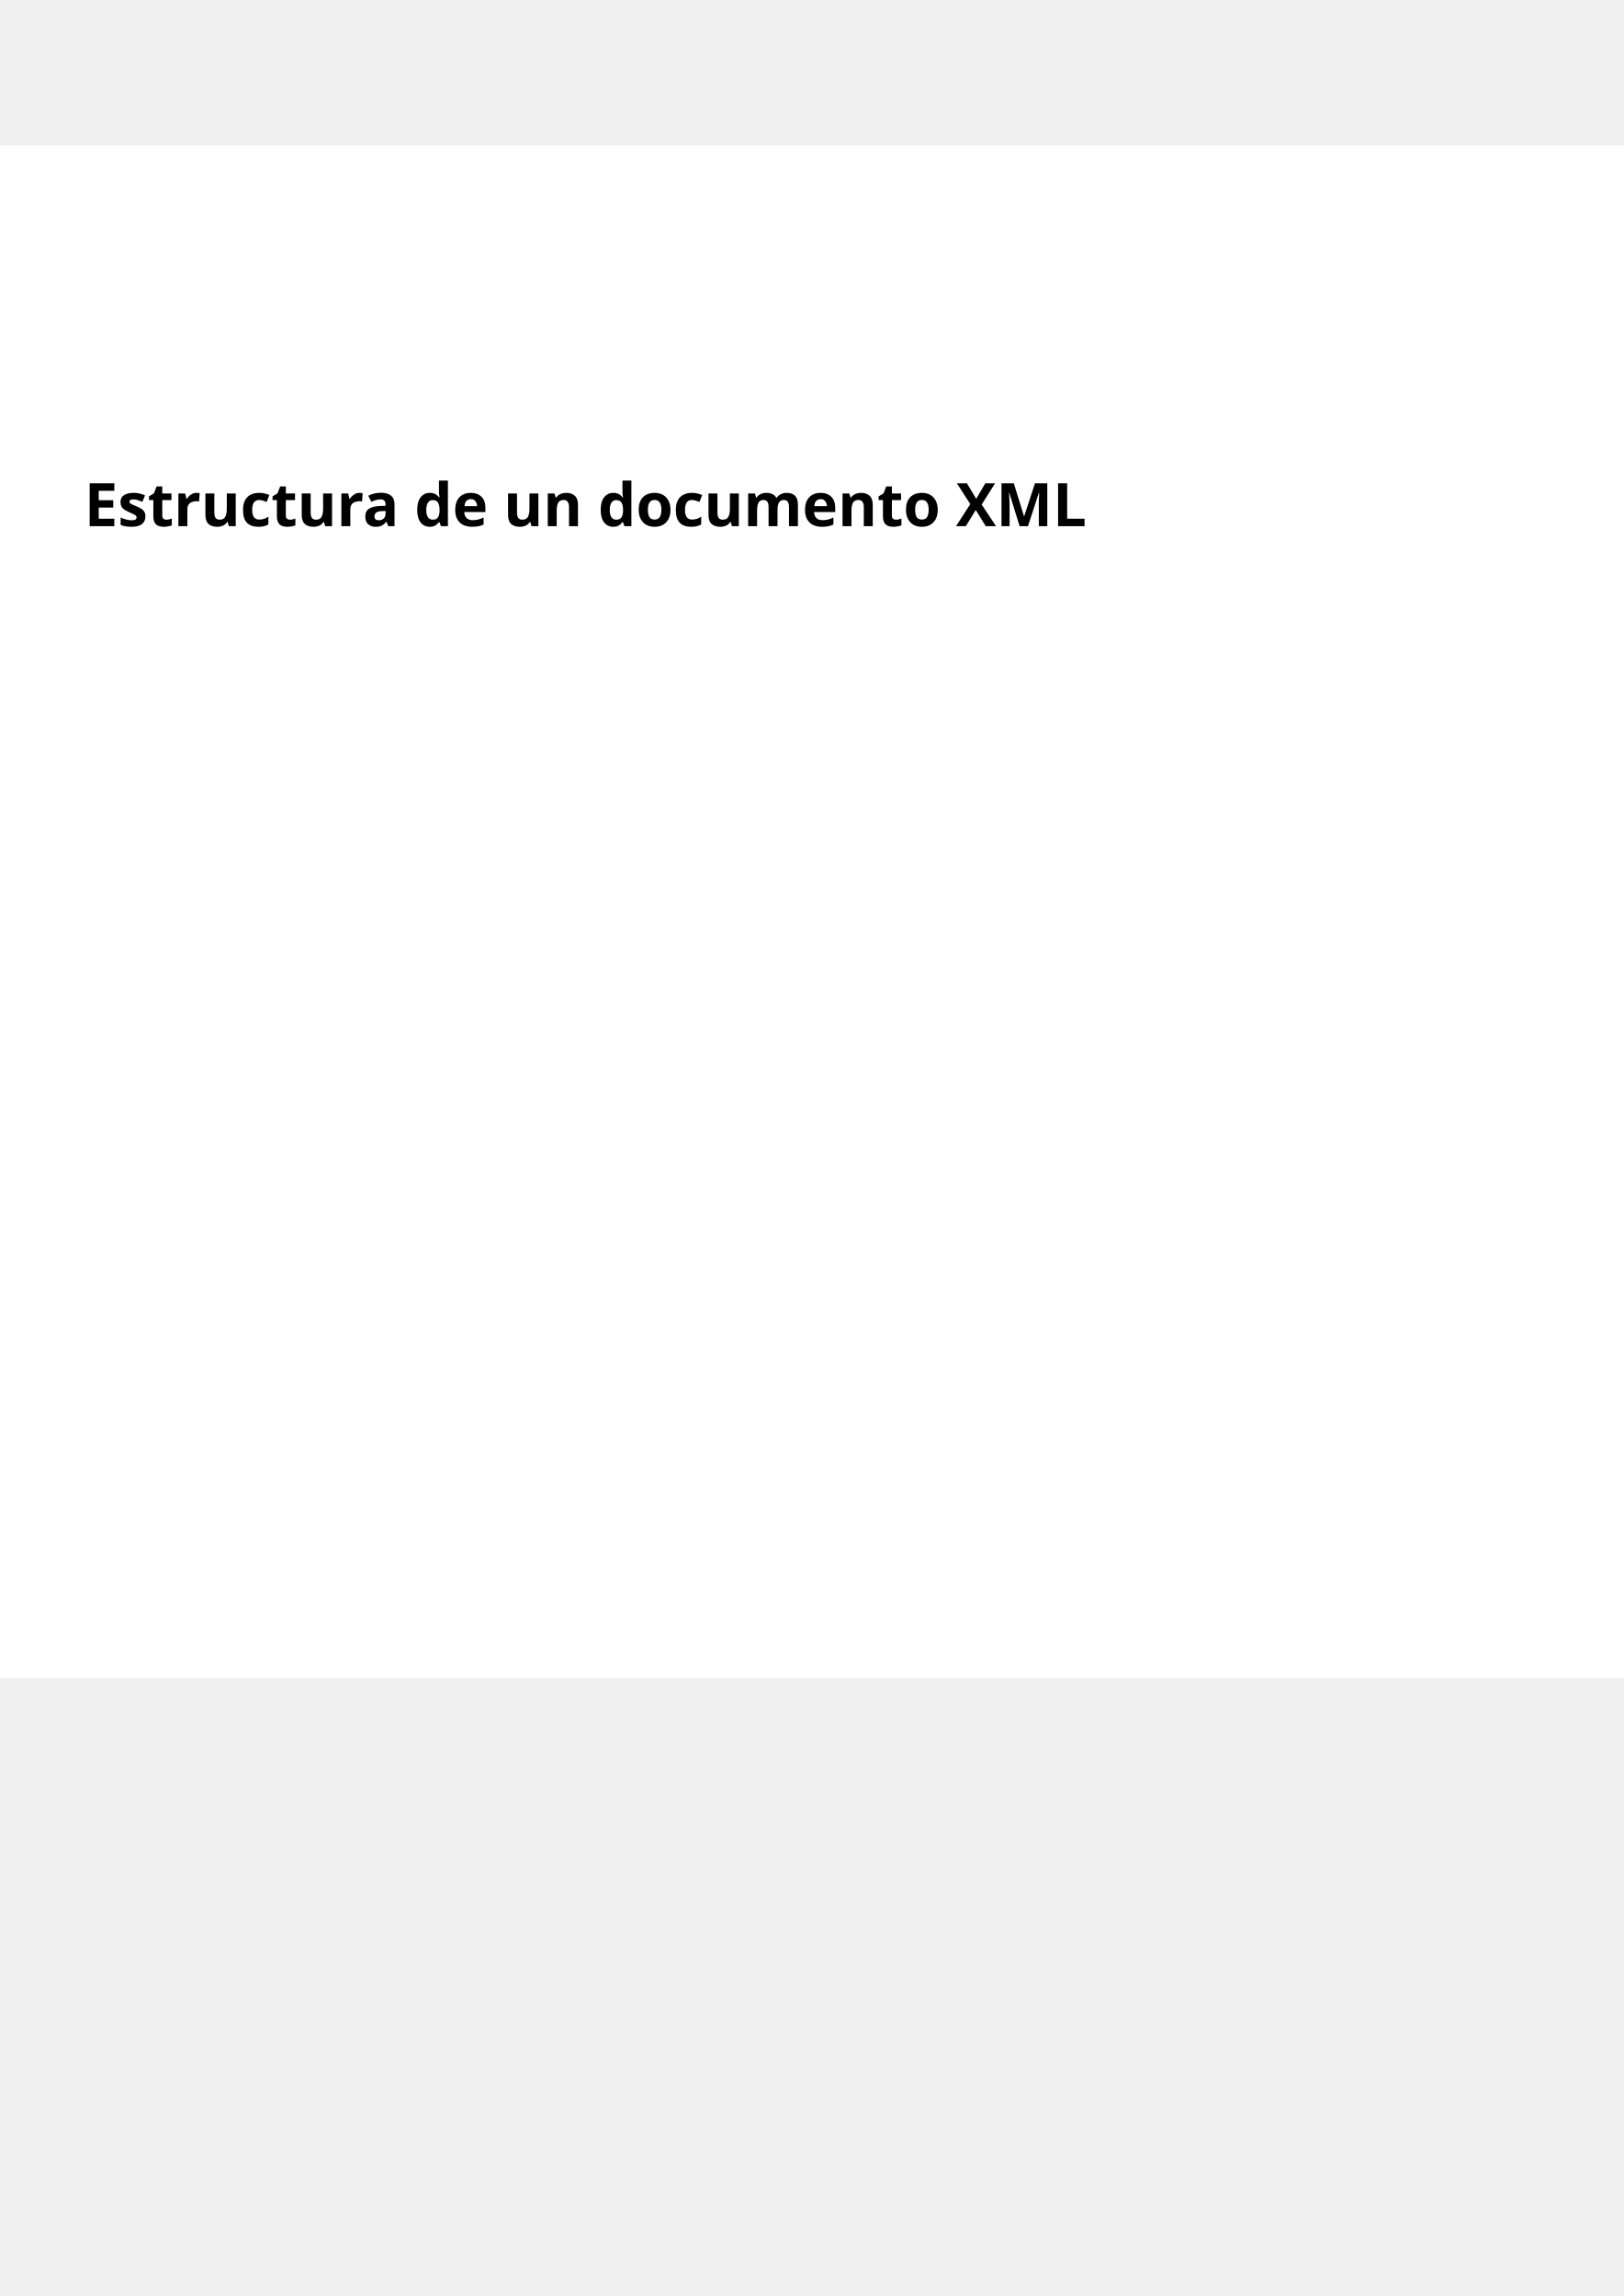
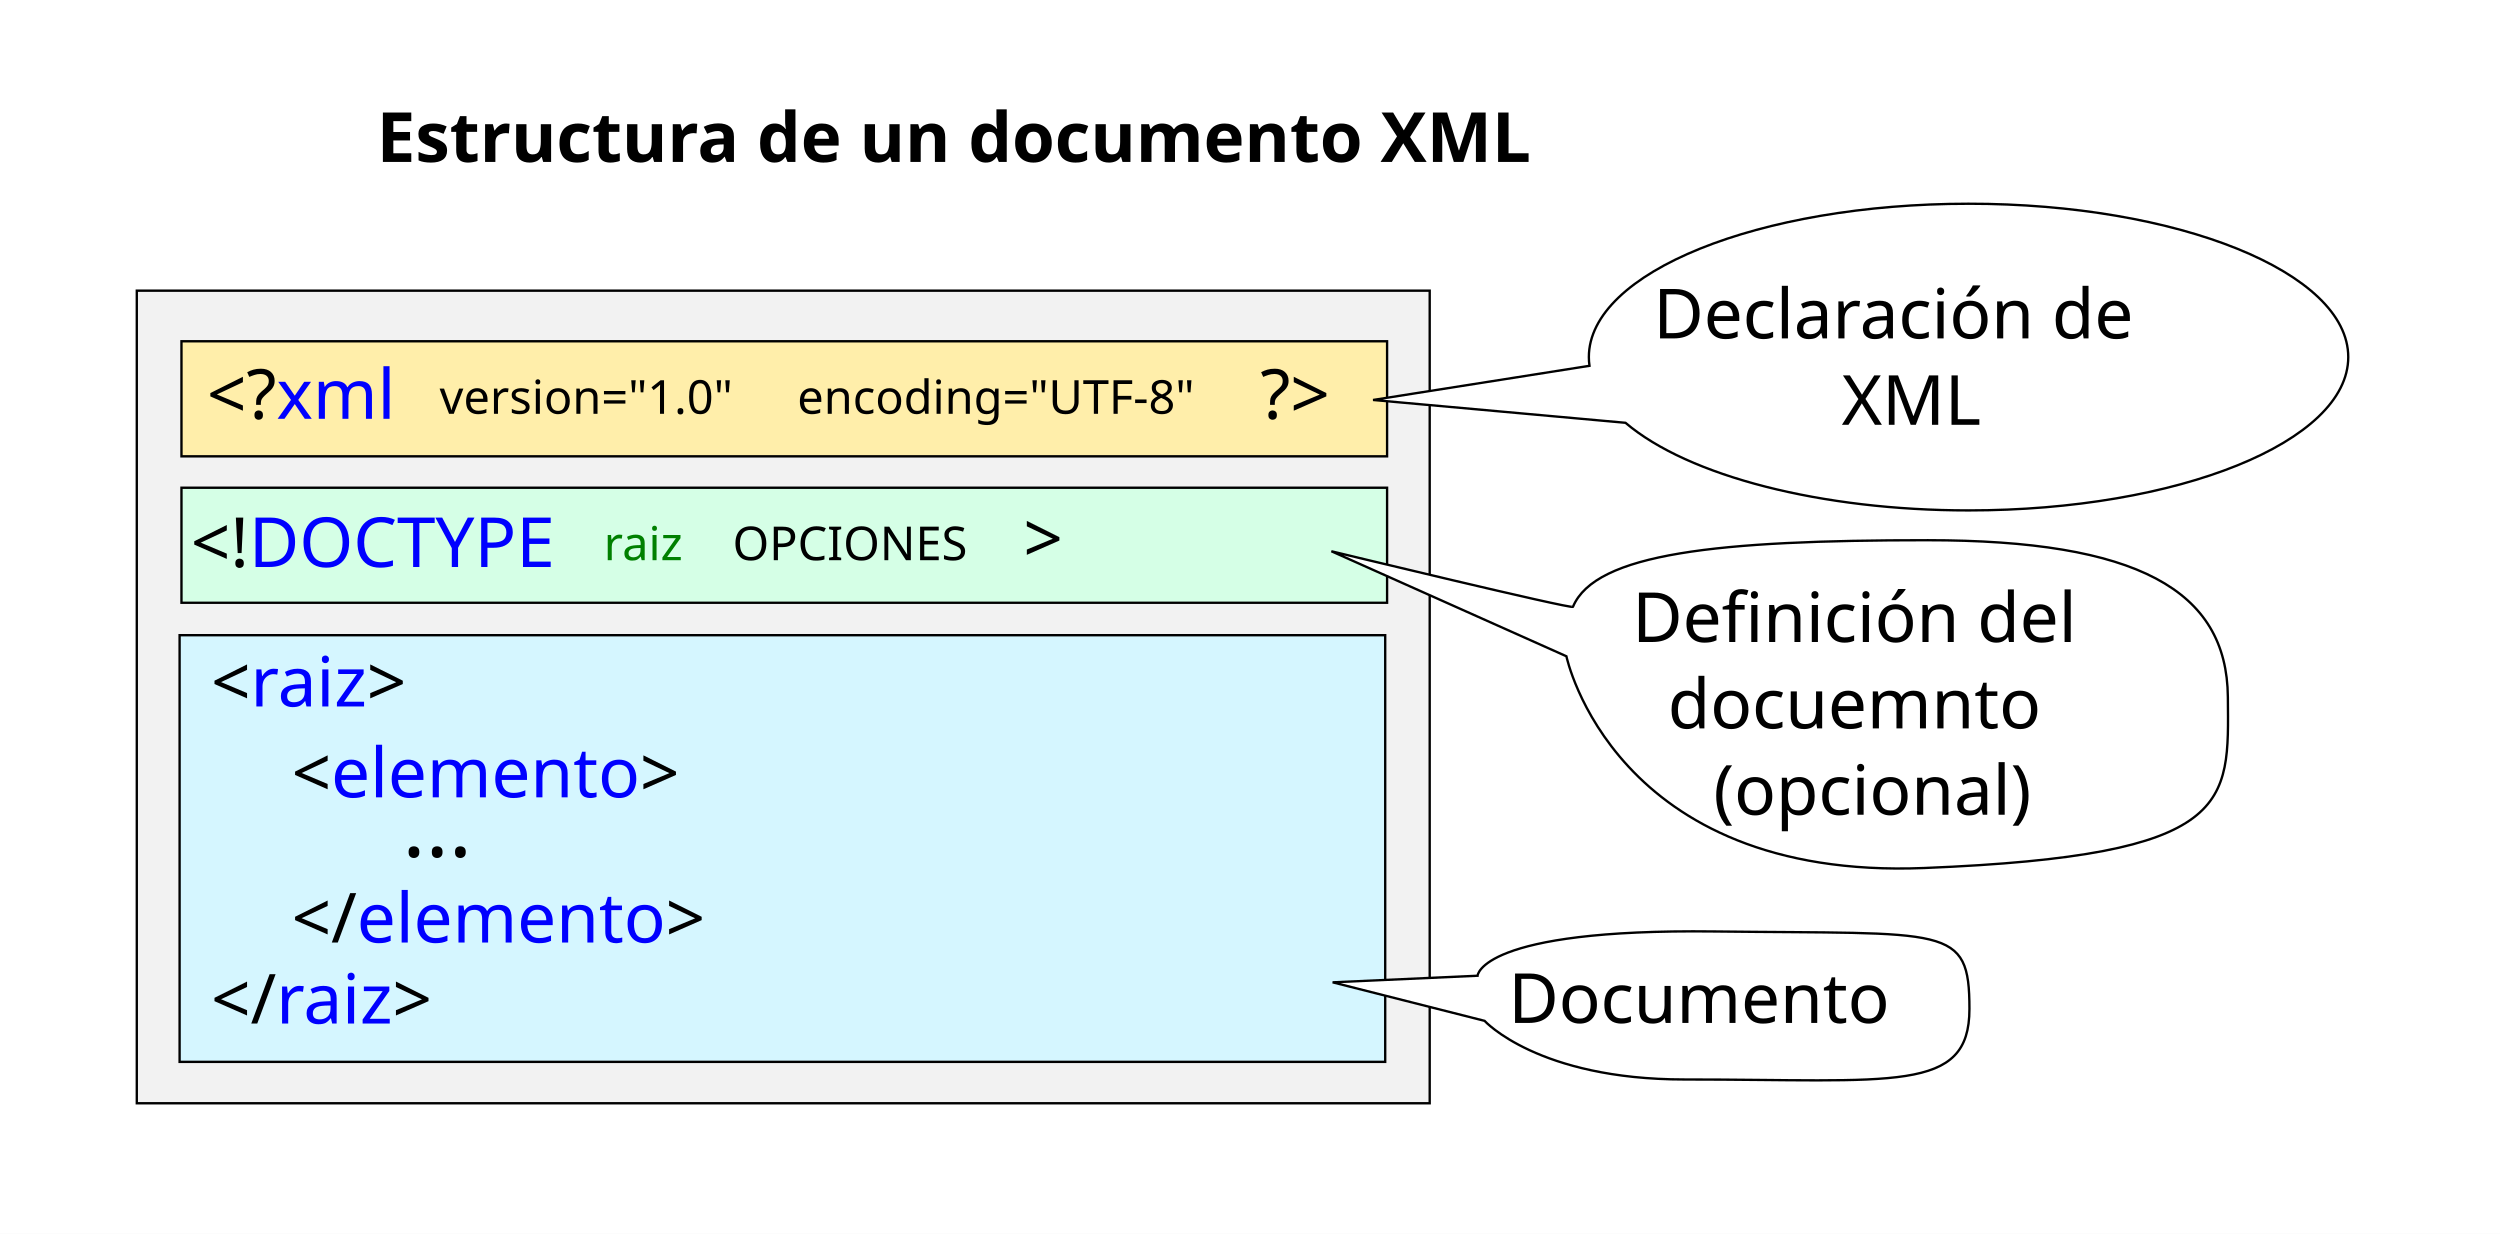
- <svg xmlns="http://www.w3.org/2000/svg" width="210mm" height="297mm" viewBox="0 0 210 297" version="1.1" id="svg1222">
+ <svg xmlns="http://www.w3.org/2000/svg" width="280.776mm" height="138.568mm" viewBox="0 0 280.776 138.568" version="1.1" id="svg1222">
  <defs id="defs1216" />
-   <g id="layer2">
-     <rect style="fill:#ffffff;stroke:none;stroke-width:0.265;stroke-linecap:round;stroke-miterlimit:4;stroke-dasharray:none" id="rect3070" width="226.806" height="198.213" x="-15.129" y="18.822" />
+   <g id="layer2" transform="translate(26.67928,-26.04318)">
+     <rect style="fill:#ffffff;stroke:none;stroke-width:0.265;stroke-linecap:round;stroke-miterlimit:4;stroke-dasharray:none" id="rect3070" width="280.776" height="138.568" x="-26.679" y="26.043" />
  </g>
-   <g id="layer1">
-     <text xml:space="preserve" style="font-style:normal;font-weight:normal;font-size:7.761px;line-height:1.25;font-family:sans-serif;display:inline;fill:#000000;fill-opacity:1;stroke:none;stroke-width:0.265" x="10.894" y="68.064" id="text2756">
-       <tspan x="10.894" y="68.064" style="font-style:normal;font-variant:normal;font-weight:bold;font-stretch:normal;font-size:7.761px;font-family:sans-serif;-inkscape-font-specification:'sans-serif Bold';fill:#000000;stroke-width:0.265" id="tspan2760">Estructura de un documento XML</tspan>
+   <g id="layer1" transform="translate(26.67928,-26.04318)">
+     <rect style="fill:#f2f2f2;stroke:#000000;stroke-width:0.265;stroke-linecap:round;stroke-miterlimit:4;stroke-dasharray:none" id="rect2231" width="145.207" height="91.265" x="-11.316" y="58.687" />
+     <rect style="fill:#d5f6ff;stroke:#000000;stroke-width:0.265;stroke-linecap:round;stroke-miterlimit:4;stroke-dasharray:none" id="rect2261" width="135.403" height="47.917" x="-6.509" y="97.384" />
+     <rect style="fill:#d5ffe6;stroke:#000000;stroke-width:0.265;stroke-linecap:round;stroke-miterlimit:4;stroke-dasharray:none" id="rect2229" width="135.403" height="12.921" x="-6.298" y="80.82" />
+     <rect style="fill:#ffeeaa;stroke:#000000;stroke-width:0.265;stroke-linecap:round;stroke-miterlimit:4;stroke-dasharray:none" id="rect2227" width="135.403" height="12.921" x="-6.298" y="64.372" />
+     <text xml:space="preserve" style="font-style:normal;font-weight:normal;font-size:7.761px;line-height:1.25;font-family:sans-serif;display:inline;fill:#000000;fill-opacity:1;stroke:none;stroke-width:0.265" x="15.621" y="44.226" id="text2756">
+       <tspan x="15.621" y="44.226" style="font-style:normal;font-variant:normal;font-weight:bold;font-stretch:normal;font-size:7.761px;font-family:sans-serif;-inkscape-font-specification:'sans-serif Bold';fill:#000000;stroke-width:0.265" id="tspan2760">Estructura de un documento XML</tspan>
+     </text>
+     <text xml:space="preserve" style="font-style:normal;font-weight:normal;font-size:7.761px;line-height:1.25;font-family:sans-serif;display:inline;fill:#000000;fill-opacity:1;stroke:none;stroke-width:0.265" x="-5.254" y="89.723" id="text1804">
+       <tspan x="-5.254" y="89.723" style="font-size:7.761px;fill:#000000;stroke-width:0.265" id="tspan1802">&lt;!<tspan style="fill:#0000ff" id="tspan1110">DOCTYPE</tspan>
+       </tspan>
+     </text>
+     <text xml:space="preserve" style="font-style:normal;font-weight:normal;font-size:5.272px;line-height:1.25;font-family:sans-serif;text-align:center;text-anchor:middle;display:inline;fill:#000000;fill-opacity:1;stroke:none;stroke-width:0.265" x="48.982" y="88.96" id="text1810">
+       <tspan x="48.982" y="88.96" style="font-size:5.272px;text-align:center;text-anchor:middle;fill:#008000;stroke-width:0.265" id="tspan1106">raiz</tspan>
+     </text>
+     <text xml:space="preserve" style="font-style:normal;font-weight:normal;font-size:7.761px;line-height:1.25;font-family:sans-serif;display:inline;fill:#000000;fill-opacity:1;stroke:none;stroke-width:0.265" x="88.254" y="89.264" id="text1816">
+       <tspan x="88.254" y="89.264" style="font-size:7.761px;fill:#000000;stroke-width:0.265" id="tspan1814">&gt;</tspan>
+     </text>
+     <text xml:space="preserve" style="font-style:normal;font-weight:normal;font-size:7.761px;line-height:1.25;font-family:sans-serif;display:inline;fill:#000000;fill-opacity:1;stroke:none;stroke-width:0.265" x="-3.445" y="73.078" id="text1080">
+       <tspan x="-3.445" y="73.078" style="font-size:7.761px;fill:#000000;stroke-width:0.265" id="tspan1078">&lt;?<tspan style="fill:#0000ff" id="tspan1102">xml</tspan>
+       </tspan>
+     </text>
+     <text xml:space="preserve" style="font-style:normal;font-weight:normal;font-size:7.761px;line-height:1.25;font-family:sans-serif;display:inline;fill:#000000;fill-opacity:1;stroke:none;stroke-width:0.265" x="114.868" y="73.078" id="text1086">
+       <tspan x="114.868" y="73.078" style="font-size:7.761px;fill:#000000;stroke-width:0.265" id="tspan1084">?&gt;</tspan>
+     </text>
+     <text xml:space="preserve" style="font-style:normal;font-weight:normal;font-size:5.272px;line-height:1.25;font-family:sans-serif;text-align:center;text-anchor:middle;display:inline;fill:#000000;fill-opacity:1;stroke:none;stroke-width:0.265" x="42.581" y="72.515" id="text1090">
+       <tspan x="42.581" y="72.515" style="font-size:5.272px;text-align:center;text-anchor:middle;fill:#000000;stroke-width:0.265" id="tspan1088">version="1.0"</tspan>
+     </text>
+     <text xml:space="preserve" style="font-style:normal;font-weight:normal;font-size:5.272px;line-height:1.25;font-family:sans-serif;text-align:center;text-anchor:middle;display:inline;fill:#000000;fill-opacity:1;stroke:none;stroke-width:0.265" x="72.207" y="88.96" id="text1114">
+       <tspan x="72.207" y="88.96" style="font-size:5.272px;text-align:center;text-anchor:middle;fill:#000000;stroke-width:0.265" id="tspan1112">OPCIONES</tspan>
+     </text>
+     <text xml:space="preserve" style="font-style:normal;font-weight:normal;font-size:5.272px;line-height:1.25;font-family:sans-serif;text-align:center;text-anchor:middle;display:inline;fill:#000000;fill-opacity:1;stroke:none;stroke-width:0.265" x="88.593" y="72.515" id="text2225">
+       <tspan x="88.593" y="72.515" style="font-size:5.272px;text-align:center;text-anchor:middle;fill:#000000;stroke-width:0.265" id="tspan2223">encoding="UTF-8"</tspan>
+     </text>
+     <text xml:space="preserve" style="font-style:normal;font-weight:normal;font-size:7.761px;line-height:1.25;font-family:sans-serif;display:inline;fill:#000000;fill-opacity:1;stroke:none;stroke-width:0.265" x="-2.982" y="105.38" id="text1633">
+       <tspan x="-2.982" y="105.38" style="font-size:7.761px;fill:#000000;stroke-width:0.265" id="tspan1631">&lt;<tspan style="fill:#0000ff" id="tspan2233">raiz</tspan>&gt;<tspan style="fill:#008000" id="tspan1635"> </tspan>
+       </tspan>
+     </text>
+     <text xml:space="preserve" style="font-style:normal;font-weight:normal;font-size:7.761px;line-height:1.25;font-family:sans-serif;display:inline;fill:#000000;fill-opacity:1;stroke:none;stroke-width:0.265" x="-2.982" y="140.998" id="text2241">
+       <tspan x="-2.982" y="140.998" style="font-size:7.761px;fill:#000000;stroke-width:0.265" id="tspan2239">&lt;/<tspan style="fill:#0000ff" id="tspan2235">raiz</tspan>&gt;<tspan style="fill:#008000" id="tspan2237"> </tspan>
+       </tspan>
+     </text>
+     <text xml:space="preserve" style="font-style:normal;font-weight:normal;font-size:7.761px;line-height:1.25;font-family:sans-serif;display:inline;fill:#000000;fill-opacity:1;stroke:none;stroke-width:0.265" x="6.071" y="115.592" id="text2249">
+       <tspan x="6.071" y="115.592" style="font-size:7.761px;fill:#000000;stroke-width:0.265" id="tspan2247">&lt;<tspan style="fill:#0000ff" id="tspan2251">elemento</tspan>&gt;<tspan style="fill:#008000" id="tspan2245"> </tspan>
+       </tspan>
+     </text>
+     <text xml:space="preserve" style="font-style:normal;font-weight:normal;font-size:7.761px;line-height:1.25;font-family:sans-serif;display:inline;fill:#000000;fill-opacity:1;stroke:none;stroke-width:0.265" x="6.071" y="131.899" id="text2259">
+       <tspan x="6.071" y="131.899" style="font-size:7.761px;fill:#000000;stroke-width:0.265" id="tspan2257">&lt;/<tspan style="fill:#0000ff" id="tspan2253">elemento</tspan>&gt;<tspan style="fill:#008000" id="tspan2255"> </tspan>
+       </tspan>
+     </text>
+     <text xml:space="preserve" style="font-style:normal;font-weight:normal;font-size:9.73px;line-height:1.25;font-family:sans-serif;text-align:center;text-anchor:middle;display:inline;fill:#000000;fill-opacity:1;stroke:none;stroke-width:0.265" x="28.746" y="122.264" id="text1794">
+       <tspan x="28.746" y="122.264" style="font-size:9.73px;text-align:center;text-anchor:middle;fill:#000000;stroke-width:0.265" id="tspan1792">...</tspan>
+     </text>
+     <path id="path2263" style="fill:#ffffff;stroke:#000000;stroke-width:0.265;stroke-linecap:round;stroke-miterlimit:4;stroke-dasharray:none" d="m 194.41,48.925 c -23.552,2.6e-5 -42.645,7.71 -42.644,17.222 4e-5,0.327 0.023,0.654 0.069,0.98 l -24.306,3.837 28.353,2.564 c 7.059,6.01 22.057,9.84 38.528,9.84 23.552,-2.8e-5 42.645,-7.71 42.644,-17.222 3.5e-4,-9.511 -19.092,-17.222 -42.644,-17.222 z" />
+     <text xml:space="preserve" style="font-style:normal;font-weight:normal;font-size:7.761px;line-height:1.25;font-family:sans-serif;text-align:center;text-anchor:middle;display:inline;fill:#000000;fill-opacity:1;stroke:none;stroke-width:0.265" x="193.031" y="64.048" id="text2270">
+       <tspan x="193.031" y="64.048" style="font-style:normal;font-variant:normal;font-weight:normal;font-stretch:normal;font-size:7.761px;font-family:sans-serif;-inkscape-font-specification:sans-serif;text-align:center;text-anchor:middle;fill:#000000;stroke-width:0.265" id="tspan2268">Declaración de</tspan>
+       <tspan x="193.031" y="73.749" style="font-style:normal;font-variant:normal;font-weight:normal;font-stretch:normal;font-size:7.761px;font-family:sans-serif;-inkscape-font-specification:sans-serif;text-align:center;text-anchor:middle;fill:#000000;stroke-width:0.265" id="tspan2272">XML</tspan>
+     </text>
+     <path id="path2274" style="fill:#ffffff;stroke:#000000;stroke-width:0.265;stroke-linecap:round;stroke-miterlimit:4;stroke-dasharray:none" d="m 189.777,86.714 c -23.552,2.6e-5 -37.279,1.463 -39.796,7.478 4e-5,0.327 -27.134,-6.239 -27.134,-6.239 l 26.396,11.795 c 0,0 5.27,25.201 40.214,23.781 34.944,-1.42 34.172,-7.171 34.076,-19.196 -0.096,-12.025 -10.204,-17.618 -33.756,-17.618 z" />
+     <text xml:space="preserve" style="font-style:normal;font-weight:normal;font-size:7.761px;line-height:1.25;font-family:sans-serif;text-align:center;text-anchor:middle;display:inline;fill:#000000;fill-opacity:1;stroke:none;stroke-width:0.265" x="188.651" y="98.144" id="text2280">
+       <tspan x="188.651" y="98.144" style="font-style:normal;font-variant:normal;font-weight:normal;font-stretch:normal;font-size:7.761px;font-family:sans-serif;-inkscape-font-specification:sans-serif;text-align:center;text-anchor:middle;fill:#000000;stroke-width:0.265" id="tspan2278">Definición del</tspan>
+       <tspan x="188.651" y="107.846" style="font-style:normal;font-variant:normal;font-weight:normal;font-stretch:normal;font-size:7.761px;font-family:sans-serif;-inkscape-font-specification:sans-serif;text-align:center;text-anchor:middle;fill:#000000;stroke-width:0.265" id="tspan2284">docuemnto</tspan>
+       <tspan x="188.651" y="117.547" style="font-style:normal;font-variant:normal;font-weight:normal;font-stretch:normal;font-size:7.761px;font-family:sans-serif;-inkscape-font-specification:sans-serif;text-align:center;text-anchor:middle;fill:#000000;stroke-width:0.265" id="tspan2286">(opcional)</tspan>
+     </text>
+     <path id="path2288" style="fill:#ffffff;stroke:#000000;stroke-width:0.265;stroke-linecap:round;stroke-miterlimit:4;stroke-dasharray:none" d="m 139.264,135.628 -16.276,0.74 17.064,4.326 c 0,0 5.979,6.586 22.45,6.586 23.552,-3e-5 32.007,1.586 32.007,-7.925 3.5e-4,-9.511 -2.372,-8.378 -28.663,-8.699 -26.291,-0.321 -26.581,4.972 -26.581,4.972 z" />
+     <text xml:space="preserve" style="font-style:normal;font-weight:normal;font-size:7.761px;line-height:1.25;font-family:sans-serif;text-align:center;text-anchor:middle;display:inline;fill:#000000;fill-opacity:1;stroke:none;stroke-width:0.265" x="169.174" y="140.929" id="text2294">
+       <tspan x="169.174" y="140.929" style="font-style:normal;font-variant:normal;font-weight:normal;font-stretch:normal;font-size:7.761px;font-family:sans-serif;-inkscape-font-specification:sans-serif;text-align:center;text-anchor:middle;fill:#000000;stroke-width:0.265" id="tspan2292">Documento</tspan>
    </text>
  </g>
</svg>
